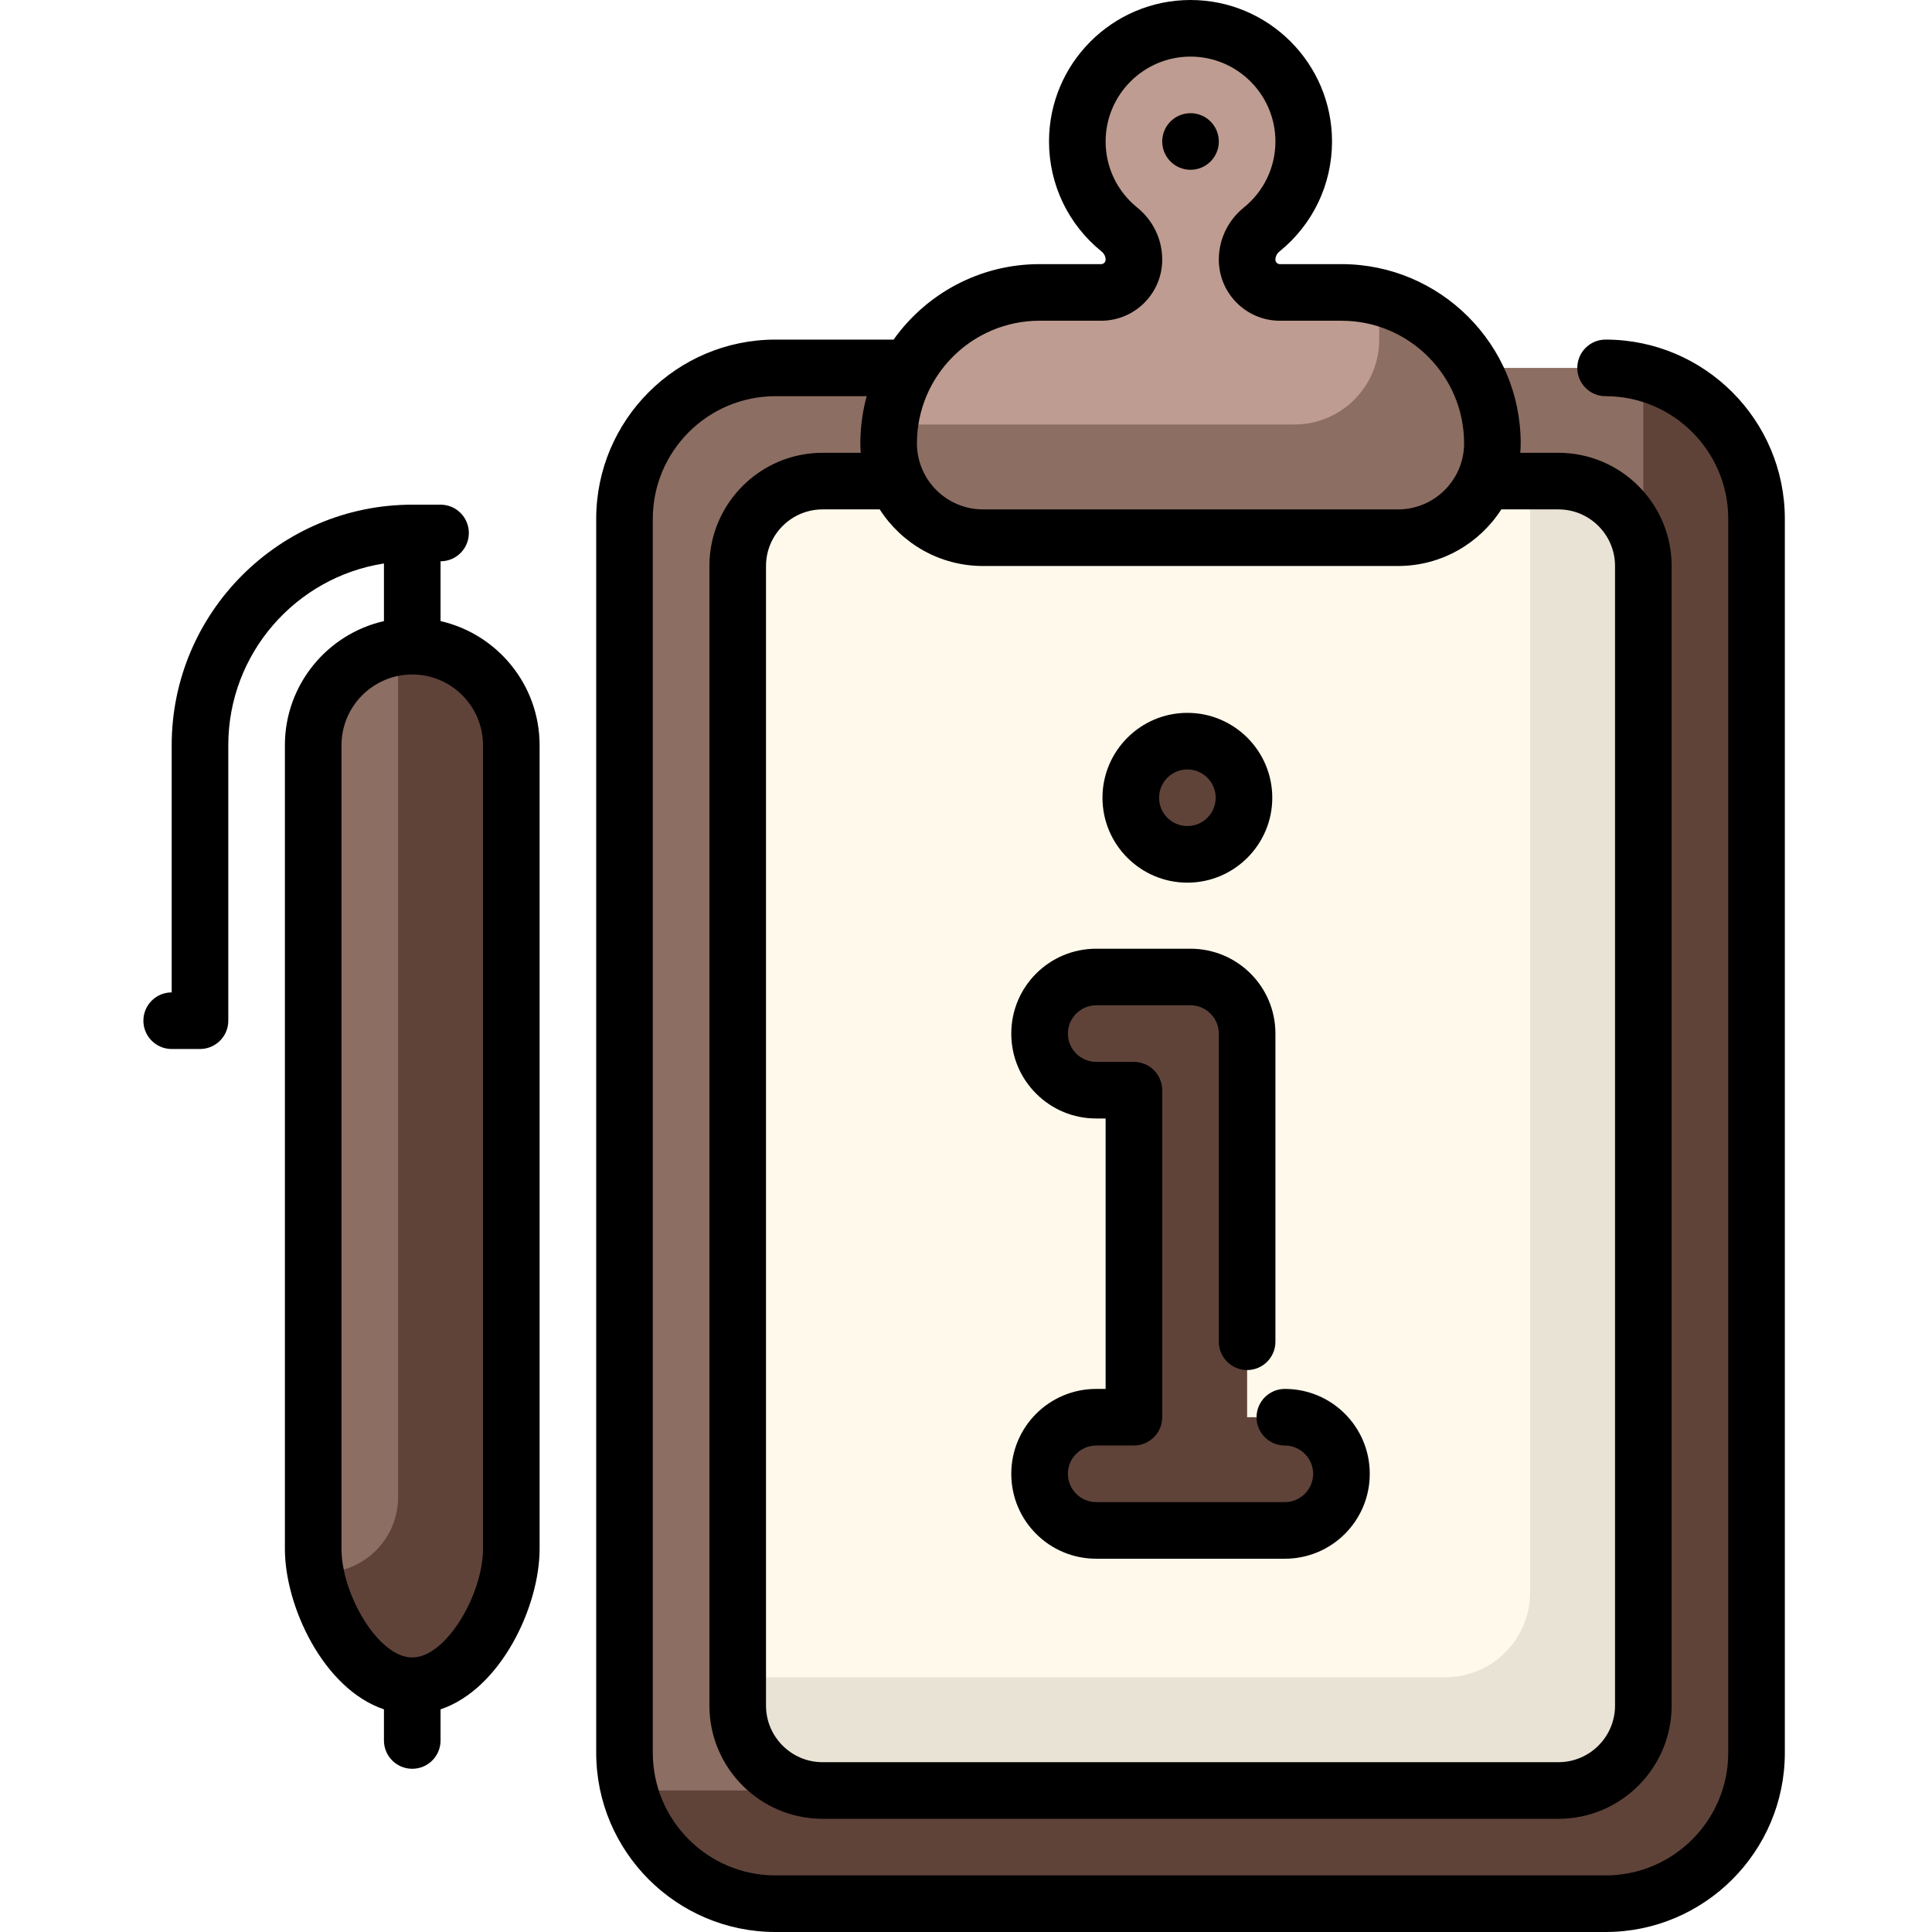
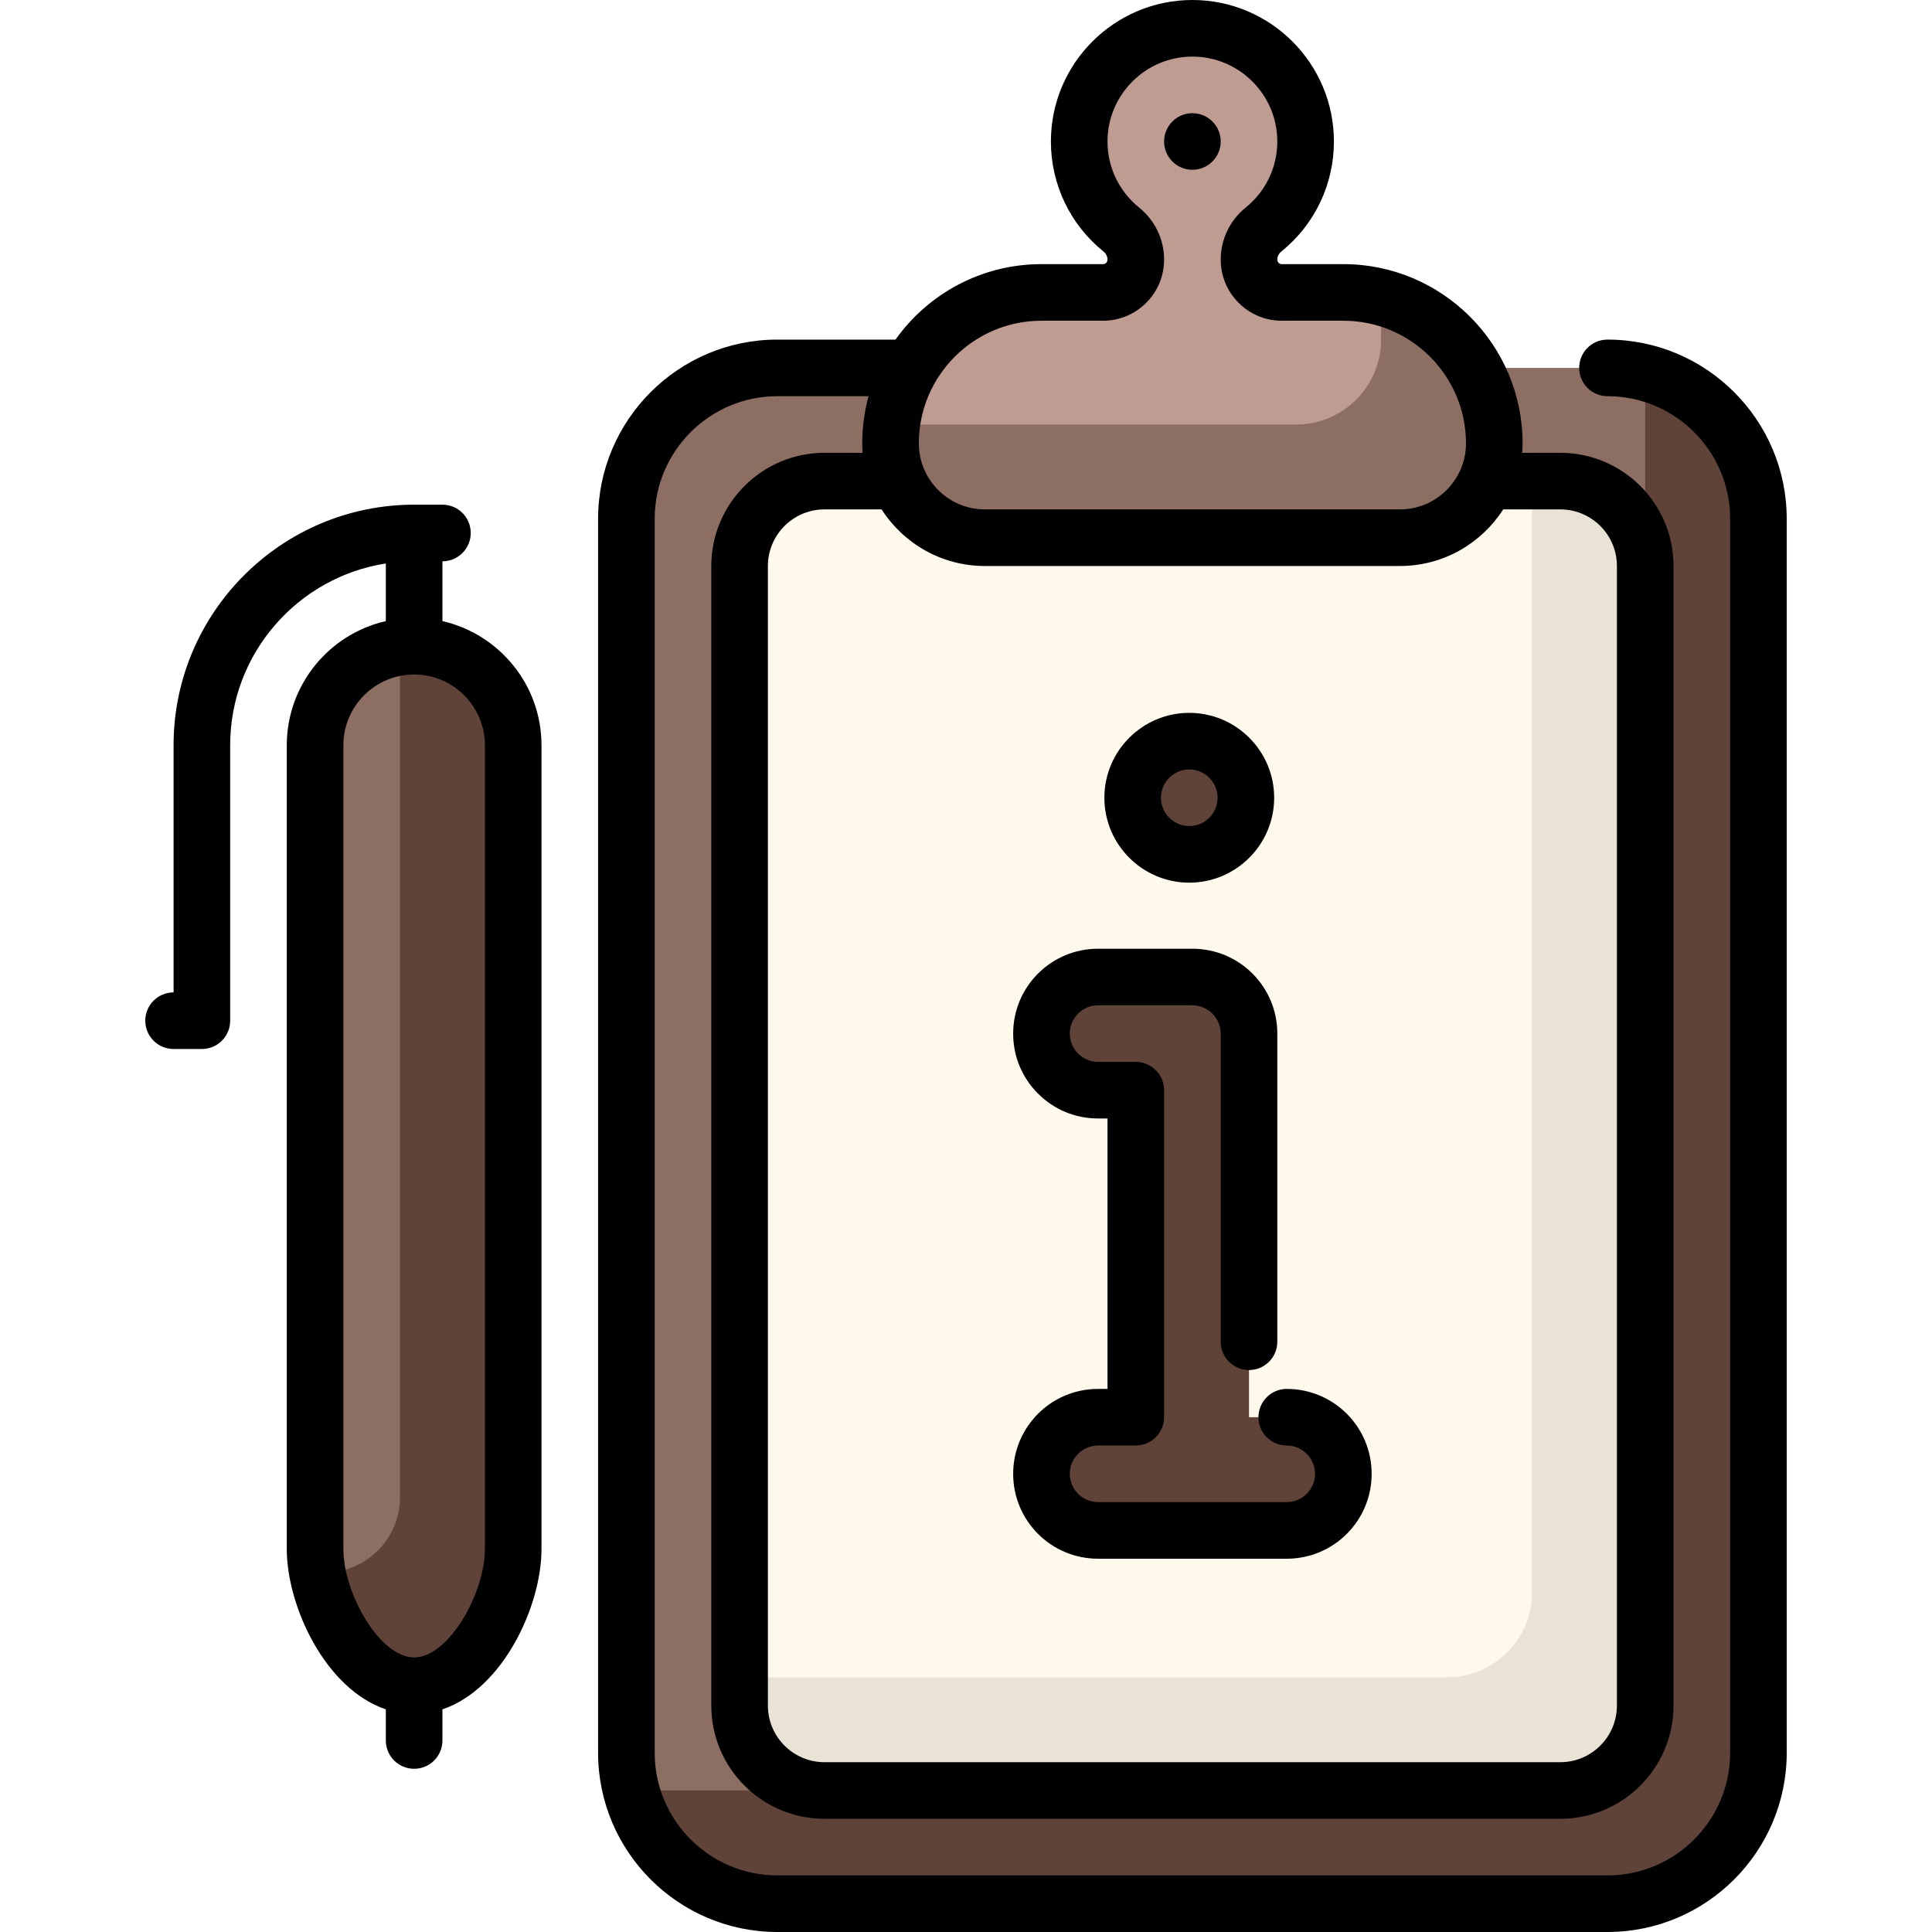
- <svg xmlns="http://www.w3.org/2000/svg" height="100%" viewBox="-38 0 512 512" width="100%" class="">
-   <g>
-     <g>
-       <path d="m387.5 97.496h-220c-22.09 0-40 17.906-40 40v327.004c0 22.09 17.91 40 40 40h220c22.09 0 40-17.91 40-40v-327.004c0-22.094-17.91-40-40-40zm0 0" fill="#ce795f" data-original="#8D6E63" class="" style="fill:#8D6E63" data-old_color="#ce795f" />
-       <path d="m397.5 98.758v38.738l-230 337.004h-38.738c4.438 17.254 20.098 30 38.738 30h220c22.09 0 40-17.906 40-40v-327.004c0-18.641-12.746-34.301-30-38.738zm0 0" fill="#a05a4b" data-original="#5F4339" class="" style="fill:#5F4339" data-old_color="#a05a4b" />
-       <path d="m375 474.5h-195c-12.426 0-22.5-10.074-22.5-22.5v-302.004c0-12.426 10.074-22.5 22.5-22.5h195c12.426 0 22.5 10.074 22.5 22.5v302.004c0 12.426-10.074 22.5-22.5 22.5zm0 0" fill="#fff9eb" data-original="#FFF9EB" class="" />
-       <path d="m375 127.496h-7.5v294.504c0 12.426-10.074 22.5-22.5 22.5h-187.5v7.5c0 12.426 10.074 22.5 22.5 22.5h195c12.426 0 22.5-10.074 22.5-22.5v-302.004c0-12.426-10.074-22.5-22.5-22.5zm0 0" fill="#e9e3d5" data-original="#E9E3D5" class="" />
-       <path d="m320.18 77.594c-5.633-.375-18.988.387-21.793-.566-3.422-1.164-5.887-4.395-5.887-8.211 0-3.109 1.426-6.031 3.844-7.988 6.383-5.152 10.582-12.918 11.098-21.5.004-.023.008-.047.008-.07.996-17.223-12.688-31.758-29.949-31.758-16.566 0-30 13.426-30 29.996 0 9.43 4.352 17.832 11.156 23.332 2.414 1.953 3.844 4.875 3.844 7.984 0 .273-.031.66-.031.66-.34 4.484-4.078 8.02-8.648 8.02h-16.32c-22.133 0-40 17.977-40 40 .074 13.785 11.488 25 25.324 25h109.676c13.809 0 25-11.191 25-25 0-21.023-16.34-38.516-37.32-39.898zm0 0" fill="#8b9ba9" data-original="#BE9C91" class="" style="fill:#BE9C91" data-old_color="#8b9ba9" />
-       <path d="m327.5 78.77v11.227c0 12.426-10.074 22.5-22.5 22.5h-107.176c-.207 1.641-.324 3.305-.324 5 .074 13.785 11.488 25 25.324 25h109.523c13.801 0 25.184-11.293 25.152-25.098-.043-18.465-12.691-34.18-30-38.629zm0 0" fill="#6c7a88" data-original="#8D6E63" class="" style="fill:#8D6E63" data-old_color="#6c7a88" />
-       <path d="m71.25 446.746c-14.977 0-26.25-21.988-26.25-36.25v-213c0-14.473 11.773-26.25 26.25-26.25s26.25 11.777 26.25 26.25v213c0 14.262-11.273 36.25-26.25 36.25zm0 0" fill="#6697cc" data-original="#8D6E63" class="" style="fill:#8D6E63" data-old_color="#6697cc" />
-       <path d="m71.25 171.246c-1.273 0-2.523.098-3.75.273v225.23c0 11.047-8.953 19.996-20 19.996h-1.871c2.551 13.648 12.707 30 25.621 30 14.977 0 26.25-21.988 26.25-36.25v-213c0-14.473-11.773-26.25-26.25-26.25zm0 0" fill="#336499" data-original="#5F4339" class="" style="fill:#5F4339" data-old_color="#336499" />
-       <path d="m302.5 375.582h-10v-101.668c0-8.285-6.715-15-15-15h-25c-8.285 0-15 6.715-15 15 0 8.285 6.715 15 15 15h10v86.668h-10c-8.285 0-15 6.715-15 15 0 8.281 6.715 15 15 15h50c8.285 0 15-6.719 15-15 0-8.285-6.715-15-15-15zm0 0" fill="#4b7cb1" data-original="#5F4339" class="" style="fill:#5F4339" data-old_color="#4b7cb1" />
-       <path d="m291.668 211.414c0 8.285-6.715 15-15 15-8.285 0-15-6.715-15-15 0-8.285 6.715-15 15-15 8.285 0 15 6.715 15 15zm0 0" fill="#4b7cb1" data-original="#5F4339" class="" style="fill:#5F4339" data-old_color="#4b7cb1" />
-       <path d="m285 37.496c0 4.141-3.359 7.5-7.5 7.5s-7.5-3.359-7.5-7.5c0-4.145 3.359-7.5 7.5-7.5s7.5 3.355 7.5 7.5zm0 0" data-original="#000000" class="active-path" style="fill:#000000" />
-       <path d="m387.5 89.996c-4.145 0-7.5 3.355-7.5 7.5 0 4.141 3.355 7.5 7.5 7.5 17.922 0 32.5 14.578 32.5 32.5v327.004c0 17.922-14.578 32.5-32.5 32.5h-220c-17.922 0-32.5-14.578-32.5-32.5v-327.004c0-17.922 14.578-32.5 32.5-32.5h24.18c-1.086 3.984-1.68 8.172-1.68 12.5 0 .84.043 1.672.105 2.5h-10.105c-16.543 0-30 13.457-30 30v302.004c0 16.543 13.457 30 30 30h195c16.543 0 30-13.457 30-30v-302.004c0-16.543-13.457-30-30-30h-10.105c.062-.828.105-1.66.105-2.5 0-26.191-21.309-47.5-47.5-47.5h-16.32c-.648 0-1.18-.531-1.18-1.184 0-.824.387-1.609 1.059-2.152 8.859-7.16 13.941-17.789 13.941-29.164 0-20.676-16.82-37.496-37.5-37.496s-37.5 16.82-37.5 37.496c0 11.375 5.082 22.004 13.938 29.164.676.543 1.062 1.328 1.062 2.152 0 .652-.527 1.184-1.18 1.184h-16.32c-15.949 0-30.074 7.906-38.691 20h-31.309c-26.191 0-47.5 21.309-47.5 47.5v327.004c0 26.191 21.309 47.5 47.5 47.5h220c26.191 0 47.5-21.309 47.5-47.5v-327.004c0-26.191-21.309-47.5-47.5-47.5zm-150-5h16.32c8.922 0 16.18-7.262 16.18-16.184 0-5.371-2.414-10.41-6.633-13.816-5.316-4.301-8.367-10.68-8.367-17.5 0-12.406 10.094-22.496 22.5-22.496s22.5 10.09 22.5 22.496c0 6.82-3.051 13.199-8.371 17.5-4.215 3.406-6.629 8.445-6.629 13.816 0 8.922 7.258 16.184 16.18 16.184h16.32c17.922 0 32.5 14.578 32.5 32.5 0 9.648-7.852 17.5-17.5 17.5h-110c-9.648 0-17.5-7.852-17.5-17.5 0-17.922 14.578-32.5 32.5-32.5zm-15 65h110c11.48 0 21.582-5.988 27.363-15h15.137c8.27 0 15 6.727 15 15v302.004c0 8.27-6.73 15-15 15h-195c-8.27 0-15-6.73-15-15v-302.004c0-8.273 6.73-15 15-15h15.137c5.781 9.012 15.883 15 27.363 15zm0 0" data-original="#000000" class="active-path" style="fill:#000000" />
-       <path d="m78.75 164.598v-15.852c4.145 0 7.5-3.355 7.5-7.5 0-4.141-3.355-7.5-7.5-7.5h-7.5c-35.152 0-63.75 28.602-63.75 63.75v65.5c-4.145 0-7.5 3.355-7.5 7.5 0 4.145 3.355 7.5 7.5 7.5h7.5c4.145 0 7.5-3.355 7.5-7.5v-73c0-24.328 17.918-44.551 41.25-48.172v15.273c-15.012 3.422-26.25 16.871-26.25 32.898v213c0 15.168 10.211 37.094 26.25 42.5v8.25c0 4.145 3.355 7.5 7.5 7.5s7.5-3.355 7.5-7.5v-8.25c16.039-5.406 26.25-27.332 26.25-42.5v-213c0-16.027-11.238-29.477-26.25-32.898zm11.25 245.898c0 11.875-9.695 28.75-18.75 28.75s-18.75-16.875-18.75-28.75v-213c0-10.336 8.41-18.75 18.75-18.75s18.75 8.414 18.75 18.75zm0 0" data-original="#000000" class="active-path" style="fill:#000000" />
-       <path d="m252.5 368.078c-12.438 0-22.5 10.066-22.5 22.5 0 12.438 10.066 22.5 22.5 22.5h50c12.438 0 22.5-10.062 22.5-22.5s-10.062-22.5-22.5-22.5c-4.141 0-7.5 3.371-7.5 7.5 0 4.141 3.359 7.5 7.5 7.5 4.129.012 7.488 3.371 7.5 7.5-.012 4.133-3.371 7.492-7.5 7.5h-50c-4.129-.008-7.488-3.367-7.5-7.5.012-4.129 3.371-7.488 7.5-7.5h10c4.078 0 7.5-3.316 7.5-7.5v-86.668c0-1.973-.801-3.91-2.199-5.301-1.391-1.398-3.332-2.199-5.301-2.199h-10c-4.129 0-7.488-3.371-7.5-7.5.012-4.121 3.371-7.488 7.5-7.5h25c4.129.012 7.488 3.379 7.5 7.5v81.668c0 4.141 3.371 7.5 7.5 7.5 4.141 0 7.5-3.359 7.5-7.5v-81.668c0-12.465-10.098-22.488-22.5-22.488h-25c-12.41 0-22.5 10.031-22.5 22.488 0 6.02 2.34 11.668 6.59 15.91 4.25 4.25 9.898 6.59 15.91 6.59h2.5v71.668zm0 0" data-original="#000000" class="active-path" style="fill:#000000" />
-       <path d="m276.668 233.914c12.406 0 22.5-10.094 22.5-22.5s-10.094-22.5-22.5-22.5-22.5 10.094-22.5 22.5 10.094 22.5 22.5 22.5zm0-30c4.137 0 7.5 3.363 7.5 7.5 0 4.137-3.363 7.5-7.5 7.5s-7.5-3.363-7.5-7.5c0-4.137 3.363-7.5 7.5-7.5zm0 0" data-original="#000000" class="active-path" style="fill:#000000" />
+ <svg xmlns="http://www.w3.org/2000/svg" height="100%" viewBox="0 0 512 512" width="100%" class="" version="1.1" id="svg36">
+   <defs id="defs40" />
+   <g id="g34" transform="translate(38.5)">
+     <g id="g32">
+       <path d="m 387.5,97.496 h -220 c -22.09,0 -40,17.906 -40,40 V 464.5 c 0,22.09 17.91,40 40,40 h 220 c 22.09,0 40,-17.91 40,-40 V 137.496 c 0,-22.094 -17.91,-40 -40,-40 z m 0,0" data-original="#8D6E63" class="" style="fill:#8d6e63" data-old_color="#ce795f" id="path2" />
+       <path d="M 397.5,98.758 V 137.496 L 167.5,474.5 h -38.738 c 4.438,17.254 20.098,30 38.738,30 h 220 c 22.09,0 40,-17.906 40,-40 V 137.496 c 0,-18.641 -12.746,-34.301 -30,-38.738 z m 0,0" data-original="#5F4339" class="" style="fill:#5f4339" data-old_color="#a05a4b" id="path4" />
+       <path d="M 375,474.5 H 180 c -12.426,0 -22.5,-10.074 -22.5,-22.5 V 149.996 c 0,-12.426 10.074,-22.5 22.5,-22.5 h 195 c 12.426,0 22.5,10.074 22.5,22.5 V 452 c 0,12.426 -10.074,22.5 -22.5,22.5 z m 0,0" data-original="#FFF9EB" class="" id="path6" style="fill:#fff9eb" />
+       <path d="m 375,127.496 h -7.5 V 422 c 0,12.426 -10.074,22.5 -22.5,22.5 H 157.5 v 7.5 c 0,12.426 10.074,22.5 22.5,22.5 h 195 c 12.426,0 22.5,-10.074 22.5,-22.5 V 149.996 c 0,-12.426 -10.074,-22.5 -22.5,-22.5 z m 0,0" data-original="#E9E3D5" class="" id="path8" style="fill:#e9e3d5" />
+       <path d="m 320.18,77.594 c -5.633,-0.375 -18.988,0.387 -21.793,-0.566 C 294.965,75.863 292.5,72.633 292.5,68.816 c 0,-3.109 1.426,-6.031 3.844,-7.988 6.383,-5.152 10.582,-12.918 11.098,-21.5 0.004,-0.023 0.008,-0.047 0.008,-0.07 C 308.445,22.035 294.762,7.5 277.5,7.5 c -16.566,0 -30,13.426 -30,29.996 0,9.43 4.352,17.832 11.156,23.332 2.414,1.953 3.844,4.875 3.844,7.984 0,0.273 -0.031,0.66 -0.031,0.66 -0.34,4.484 -4.078,8.02 -8.648,8.02 H 237.5 c -22.133,0 -40,17.977 -40,40 0.074,13.785 11.488,25 25.324,25 H 332.5 c 13.809,0 25,-11.191 25,-25 0,-21.023 -16.34,-38.516 -37.32,-39.898 z m 0,0" data-original="#BE9C91" class="" style="fill:#be9c91" data-old_color="#8b9ba9" id="path10" />
+       <path d="m 327.5,78.77 v 11.227 c 0,12.426 -10.074,22.5 -22.5,22.5 H 197.824 c -0.207,1.641 -0.324,3.305 -0.324,5 0.074,13.785 11.488,25 25.324,25 h 109.523 c 13.801,0 25.184,-11.293 25.152,-25.098 -0.043,-18.465 -12.691,-34.18 -30,-38.629 z m 0,0" data-original="#8D6E63" class="" style="fill:#8d6e63" data-old_color="#6c7a88" id="path12" />
+       <path d="m 71.25,446.746 c -14.977,0 -26.25,-21.988 -26.25,-36.25 v -213 c 0,-14.473 11.773,-26.25 26.25,-26.25 14.477,0 26.25,11.777 26.25,26.25 v 213 c 0,14.262 -11.273,36.25 -26.25,36.25 z m 0,0" data-original="#8D6E63" class="" style="fill:#8d6e63" data-old_color="#6697cc" id="path14" />
+       <path d="m 71.25,171.246 c -1.273,0 -2.523,0.098 -3.75,0.273 V 396.75 c 0,11.047 -8.953,19.996 -20,19.996 h -1.871 c 2.551,13.648 12.707,30 25.621,30 14.977,0 26.25,-21.988 26.25,-36.25 v -213 c 0,-14.473 -11.773,-26.25 -26.25,-26.25 z m 0,0" data-original="#5F4339" class="" style="fill:#5f4339" data-old_color="#336499" id="path16" />
+       <path d="m 302.5,375.582 h -10 V 273.914 c 0,-8.285 -6.715,-15 -15,-15 h -25 c -8.285,0 -15,6.715 -15,15 0,8.285 6.715,15 15,15 h 10 v 86.668 h -10 c -8.285,0 -15,6.715 -15,15 0,8.281 6.715,15 15,15 h 50 c 8.285,0 15,-6.719 15,-15 0,-8.285 -6.715,-15 -15,-15 z m 0,0" data-original="#5F4339" class="" style="fill:#5f4339" data-old_color="#4b7cb1" id="path18" />
+       <path d="m 291.668,211.414 c 0,8.285 -6.715,15 -15,15 -8.285,0 -15,-6.715 -15,-15 0,-8.285 6.715,-15 15,-15 8.285,0 15,6.715 15,15 z m 0,0" data-original="#5F4339" class="" style="fill:#5f4339" data-old_color="#4b7cb1" id="path20" />
+       <path d="m 285,37.496 c 0,4.141 -3.359,7.5 -7.5,7.5 -4.141,0 -7.5,-3.359 -7.5,-7.5 0,-4.145 3.359,-7.5 7.5,-7.5 4.141,0 7.5,3.355 7.5,7.5 z m 0,0" data-original="#000000" class="active-path" style="fill:#000000" id="path22" />
+       <path d="m 387.5,89.996 c -4.145,0 -7.5,3.355 -7.5,7.5 0,4.141 3.355,7.5 7.5,7.5 17.922,0 32.5,14.578 32.5,32.5 V 464.5 c 0,17.922 -14.578,32.5 -32.5,32.5 h -220 C 149.578,497 135,482.422 135,464.5 V 137.496 c 0,-17.922 14.578,-32.5 32.5,-32.5 h 24.18 c -1.086,3.984 -1.68,8.172 -1.68,12.5 0,0.84 0.043,1.672 0.105,2.5 H 180 c -16.543,0 -30,13.457 -30,30 V 452 c 0,16.543 13.457,30 30,30 h 195 c 16.543,0 30,-13.457 30,-30 V 149.996 c 0,-16.543 -13.457,-30 -30,-30 h -10.105 c 0.062,-0.828 0.105,-1.66 0.105,-2.5 0,-26.191 -21.309,-47.5 -47.5,-47.5 h -16.32 c -0.648,0 -1.18,-0.531 -1.18,-1.184 0,-0.824 0.387,-1.609 1.059,-2.152 C 309.918,59.5 315,48.871 315,37.496 315,16.82 298.18,0 277.5,0 256.82,0 240,16.82 240,37.496 c 0,11.375 5.082,22.004 13.938,29.164 0.676,0.543 1.062,1.328 1.062,2.152 0,0.652 -0.527,1.184 -1.18,1.184 H 237.5 c -15.949,0 -30.074,7.906 -38.691,20 H 167.5 c -26.191,0 -47.5,21.309 -47.5,47.5 V 464.5 c 0,26.191 21.309,47.5 47.5,47.5 h 220 c 26.191,0 47.5,-21.309 47.5,-47.5 V 137.496 c 0,-26.191 -21.309,-47.5 -47.5,-47.5 z m -150,-5 h 16.32 C 262.742,84.996 270,77.734 270,68.812 270,63.441 267.586,58.402 263.367,54.996 258.051,50.695 255,44.316 255,37.496 255,25.09 265.094,15 277.5,15 c 12.406,0 22.5,10.09 22.5,22.496 0,6.82 -3.051,13.199 -8.371,17.5 C 287.414,58.402 285,63.441 285,68.812 c 0,8.922 7.258,16.184 16.18,16.184 H 317.5 c 17.922,0 32.5,14.578 32.5,32.5 0,9.648 -7.852,17.5 -17.5,17.5 h -110 c -9.648,0 -17.5,-7.852 -17.5,-17.5 0,-17.922 14.578,-32.5 32.5,-32.5 z m -15,65 h 110 c 11.48,0 21.582,-5.988 27.363,-15 H 375 c 8.27,0 15,6.727 15,15 V 452 c 0,8.27 -6.73,15 -15,15 H 180 c -8.27,0 -15,-6.73 -15,-15 V 149.996 c 0,-8.273 6.73,-15 15,-15 h 15.137 c 5.781,9.012 15.883,15 27.363,15 z m 0,0" data-original="#000000" class="active-path" style="fill:#000000" id="path24" />
+       <path d="m 78.75,164.598 v -15.852 c 4.145,0 7.5,-3.355 7.5,-7.5 0,-4.141 -3.355,-7.5 -7.5,-7.5 h -7.5 c -35.152,0 -63.75,28.602 -63.75,63.75 v 65.5 c -4.145,0 -7.5,3.355 -7.5,7.5 0,4.145 3.355,7.5 7.5,7.5 H 15 c 4.145,0 7.5,-3.355 7.5,-7.5 v -73 c 0,-24.328 17.918,-44.551 41.25,-48.172 v 15.273 C 48.738,168.02 37.5,181.469 37.5,197.496 v 213 c 0,15.168 10.211,37.094 26.25,42.5 v 8.25 c 0,4.145 3.355,7.5 7.5,7.5 4.145,0 7.5,-3.355 7.5,-7.5 v -8.25 c 16.039,-5.406 26.25,-27.332 26.25,-42.5 v -213 C 105,181.469 93.762,168.02 78.75,164.598 Z M 90,410.496 c 0,11.875 -9.695,28.75 -18.75,28.75 -9.055,0 -18.75,-16.875 -18.75,-28.75 v -213 c 0,-10.336 8.41,-18.75 18.75,-18.75 10.34,0 18.75,8.414 18.75,18.75 z m 0,0" data-original="#000000" class="active-path" style="fill:#000000" id="path26" />
+       <path d="m 252.5,368.078 c -12.438,0 -22.5,10.066 -22.5,22.5 0,12.438 10.066,22.5 22.5,22.5 h 50 c 12.438,0 22.5,-10.062 22.5,-22.5 0,-12.438 -10.062,-22.5 -22.5,-22.5 -4.141,0 -7.5,3.371 -7.5,7.5 0,4.141 3.359,7.5 7.5,7.5 4.129,0.012 7.488,3.371 7.5,7.5 -0.012,4.133 -3.371,7.492 -7.5,7.5 h -50 c -4.129,-0.008 -7.488,-3.367 -7.5,-7.5 0.012,-4.129 3.371,-7.488 7.5,-7.5 h 10 c 4.078,0 7.5,-3.316 7.5,-7.5 v -86.668 c 0,-1.973 -0.801,-3.91 -2.199,-5.301 -1.391,-1.398 -3.332,-2.199 -5.301,-2.199 h -10 c -4.129,0 -7.488,-3.371 -7.5,-7.5 0.012,-4.121 3.371,-7.488 7.5,-7.5 h 25 c 4.129,0.012 7.488,3.379 7.5,7.5 v 81.668 c 0,4.141 3.371,7.5 7.5,7.5 4.141,0 7.5,-3.359 7.5,-7.5 v -81.668 c 0,-12.465 -10.098,-22.488 -22.5,-22.488 h -25 c -12.41,0 -22.5,10.031 -22.5,22.488 0,6.02 2.34,11.668 6.59,15.91 4.25,4.25 9.898,6.59 15.91,6.59 h 2.5 v 71.668 z m 0,0" data-original="#000000" class="active-path" style="fill:#000000" id="path28" />
+       <path d="m 276.668,233.914 c 12.406,0 22.5,-10.094 22.5,-22.5 0,-12.406 -10.094,-22.5 -22.5,-22.5 -12.406,0 -22.5,10.094 -22.5,22.5 0,12.406 10.094,22.5 22.5,22.5 z m 0,-30 c 4.137,0 7.5,3.363 7.5,7.5 0,4.137 -3.363,7.5 -7.5,7.5 -4.137,0 -7.5,-3.363 -7.5,-7.5 0,-4.137 3.363,-7.5 7.5,-7.5 z m 0,0" data-original="#000000" class="active-path" style="fill:#000000" id="path30" />
    </g>
  </g>
</svg>
